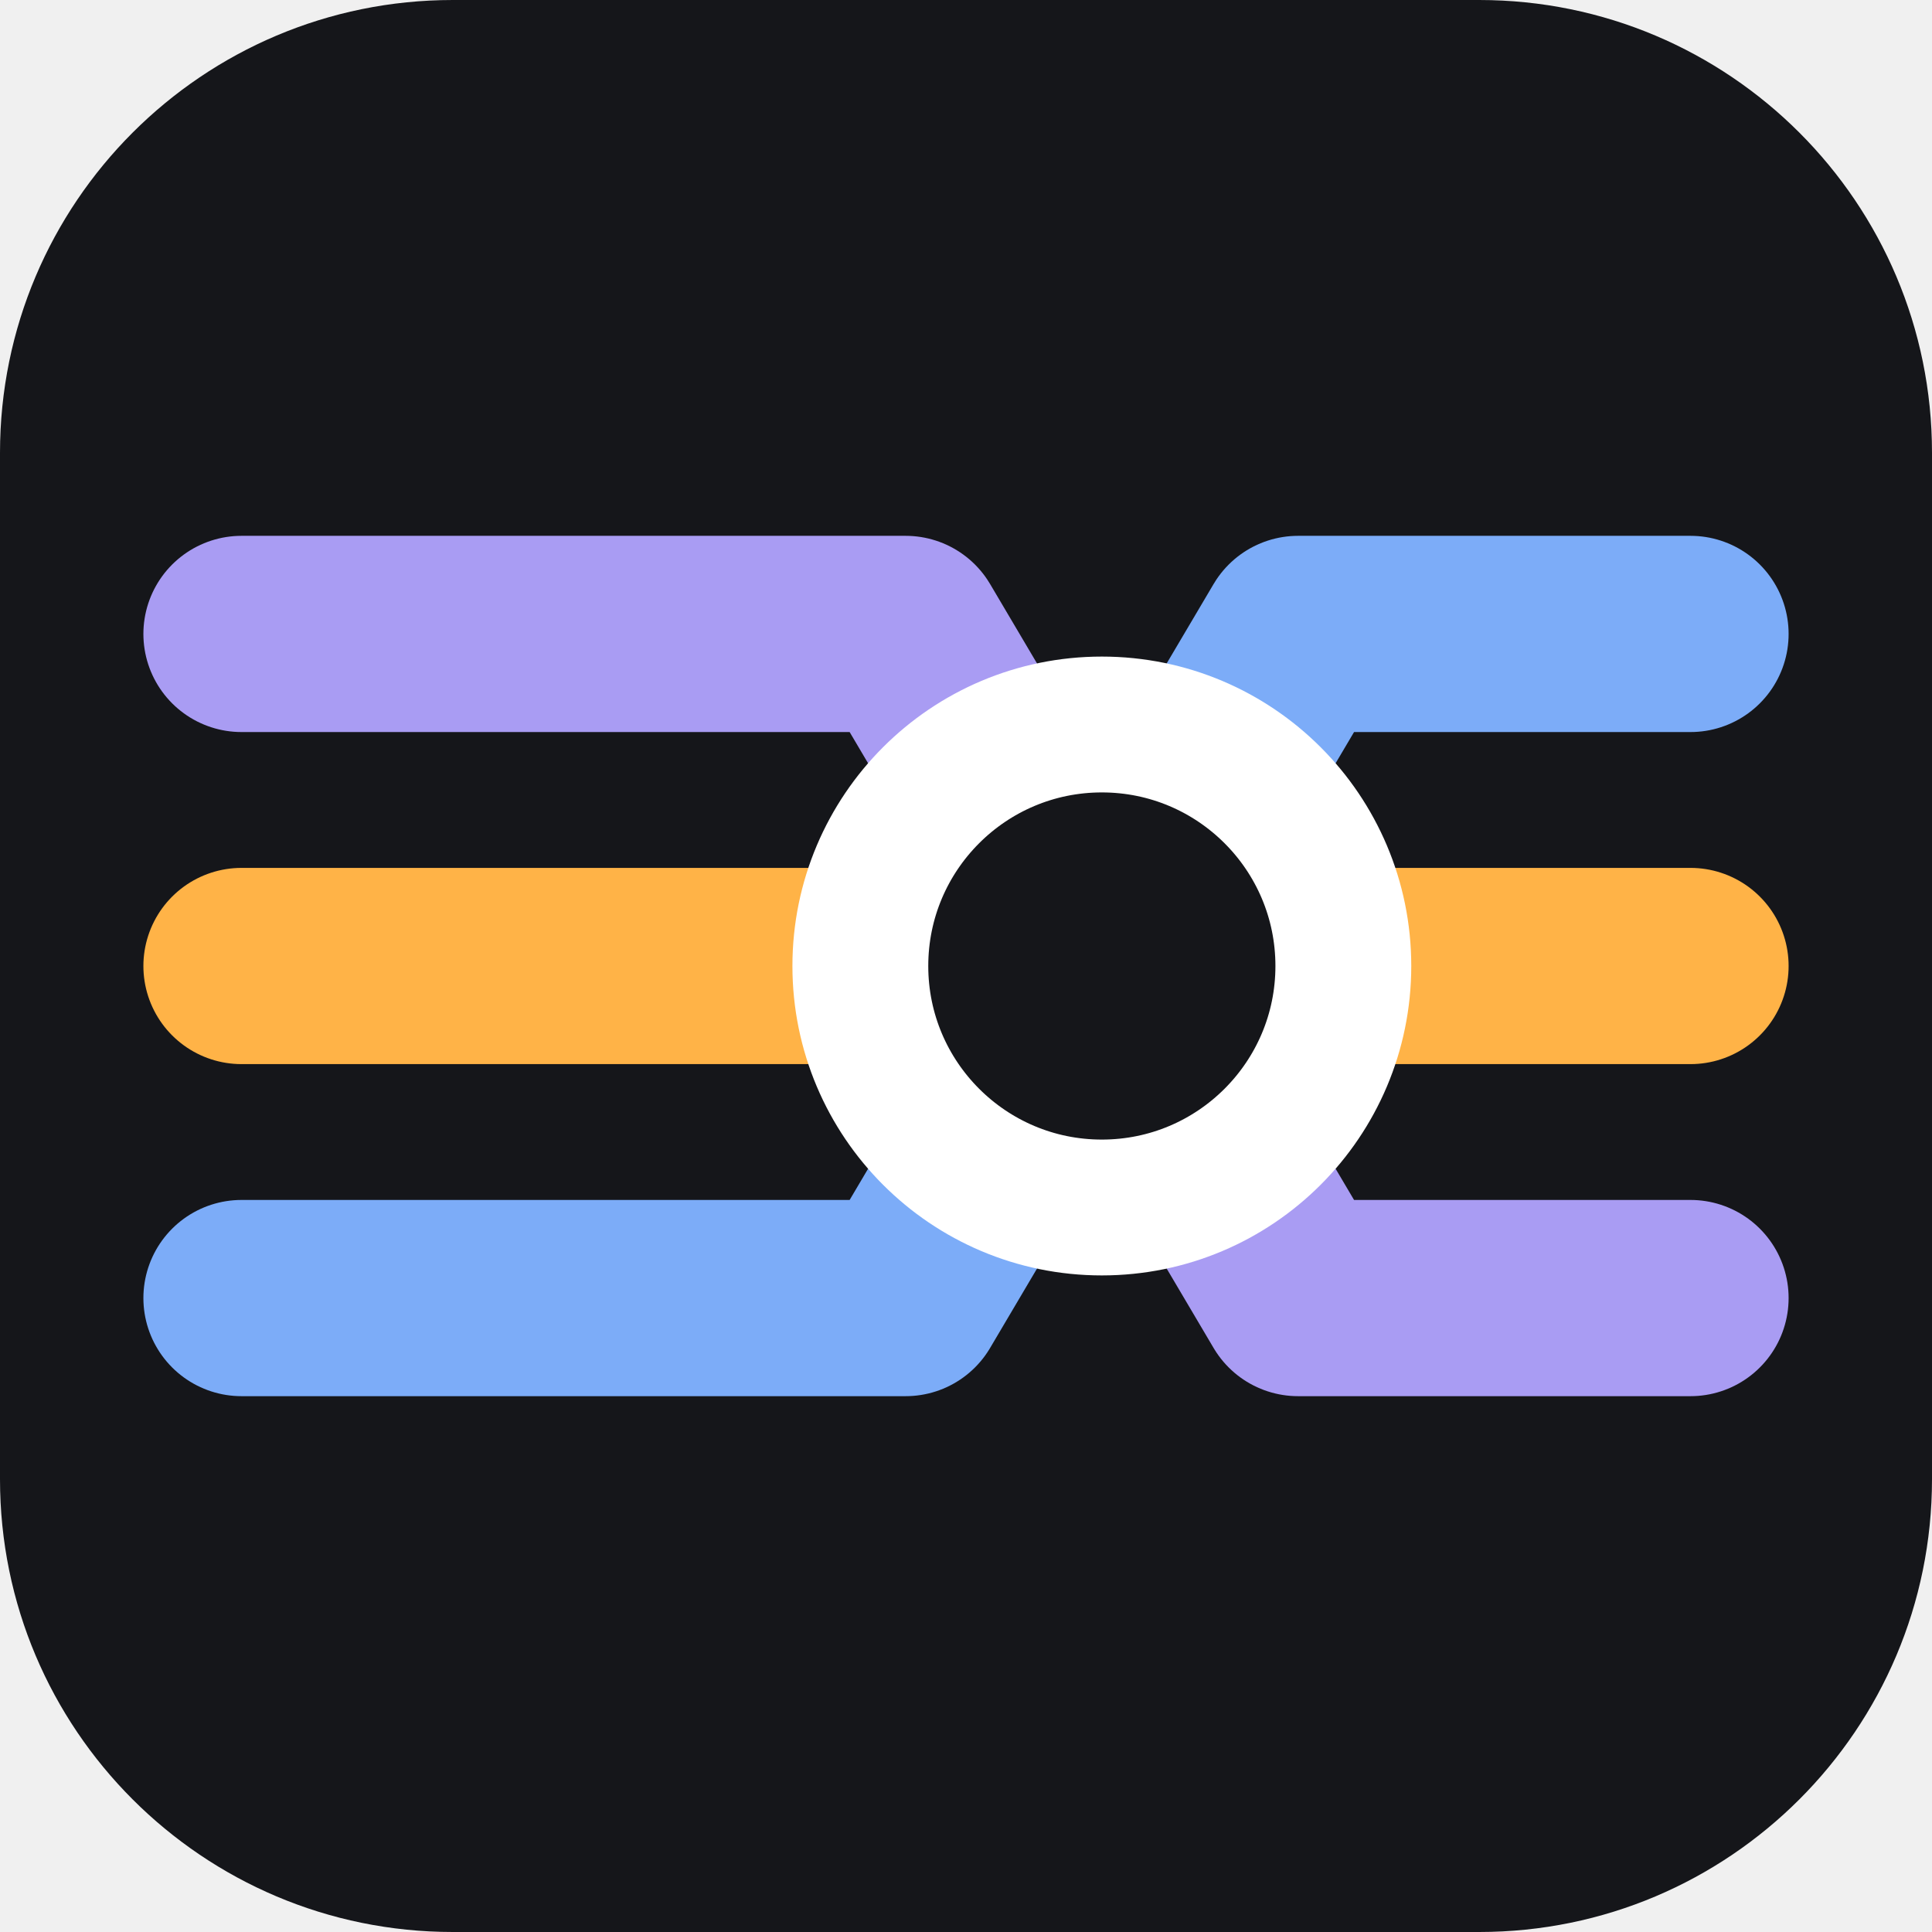
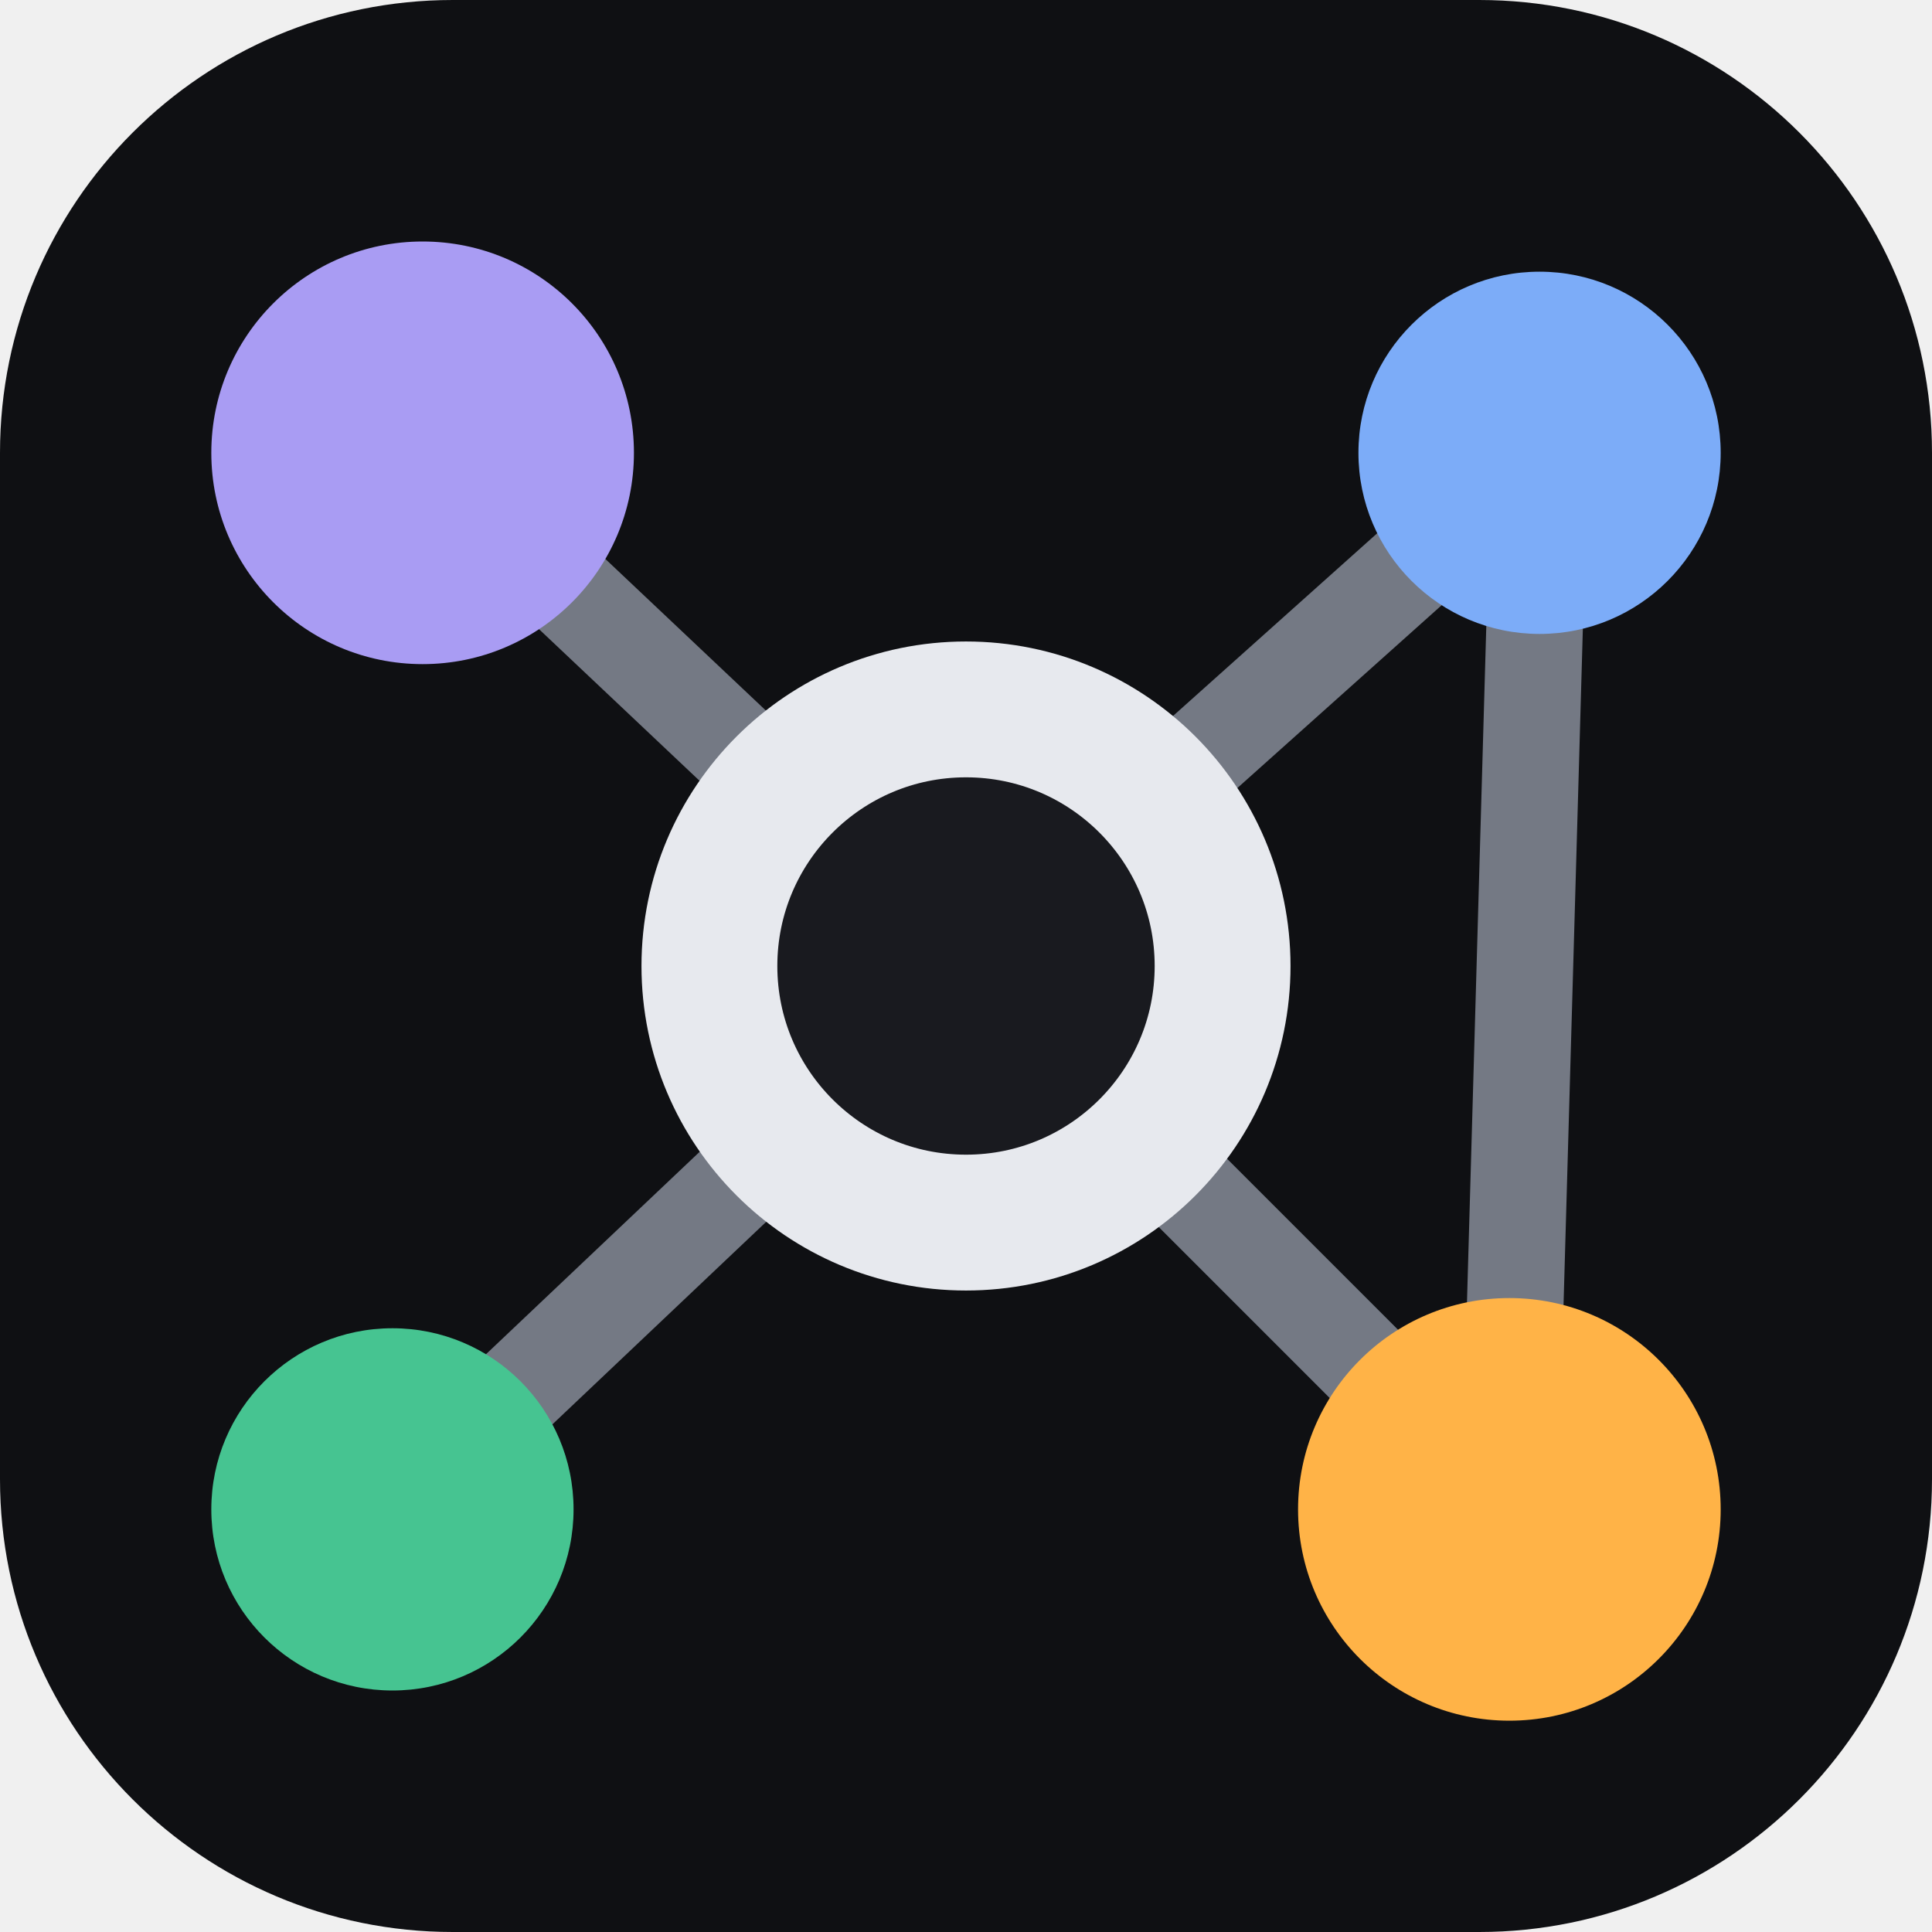
<svg xmlns="http://www.w3.org/2000/svg" viewBox="0 0 64 64">
-   <rect width="64" height="64" rx="15" fill="#15161a" />
-   <path d="M8 21h22l13 22h13" fill="none" stroke="#a99cf3" stroke-width="6.5" stroke-linecap="round" stroke-linejoin="round" />
-   <path d="M8 43h22l13-22h13" fill="none" stroke="#7cacf8" stroke-width="6.5" stroke-linecap="round" stroke-linejoin="round" />
-   <path d="M8 32h48" fill="none" stroke="#ffb347" stroke-width="6.5" stroke-linecap="round" />
-   <circle cx="36.5" cy="32" r="8" fill="#15161a" stroke="#fff" stroke-width="4.5" />
+   <rect width="64" height="64" rx="15" fill="#0f1013" />
+   <g stroke="#8d93a0" stroke-width="3.2" stroke-linecap="round" opacity="0.8">
+     <path d="M32 32 14 15M32 32l19-17M32 32l18 18M32 32 13 50M51 15l-1 35" />
+   </g>
+   <circle cx="14" cy="15" r="7" fill="#a99cf3" />
+   <circle cx="51" cy="15" r="6" fill="#7cacf8" />
+   <circle cx="50" cy="50" r="7" fill="#ffb347" />
+   <circle cx="13" cy="50" r="6" fill="#46c491" />
+   <circle cx="32" cy="32" r="8.5" fill="#191a1f" stroke="#e7e9ee" stroke-width="4.5" />
</svg>
